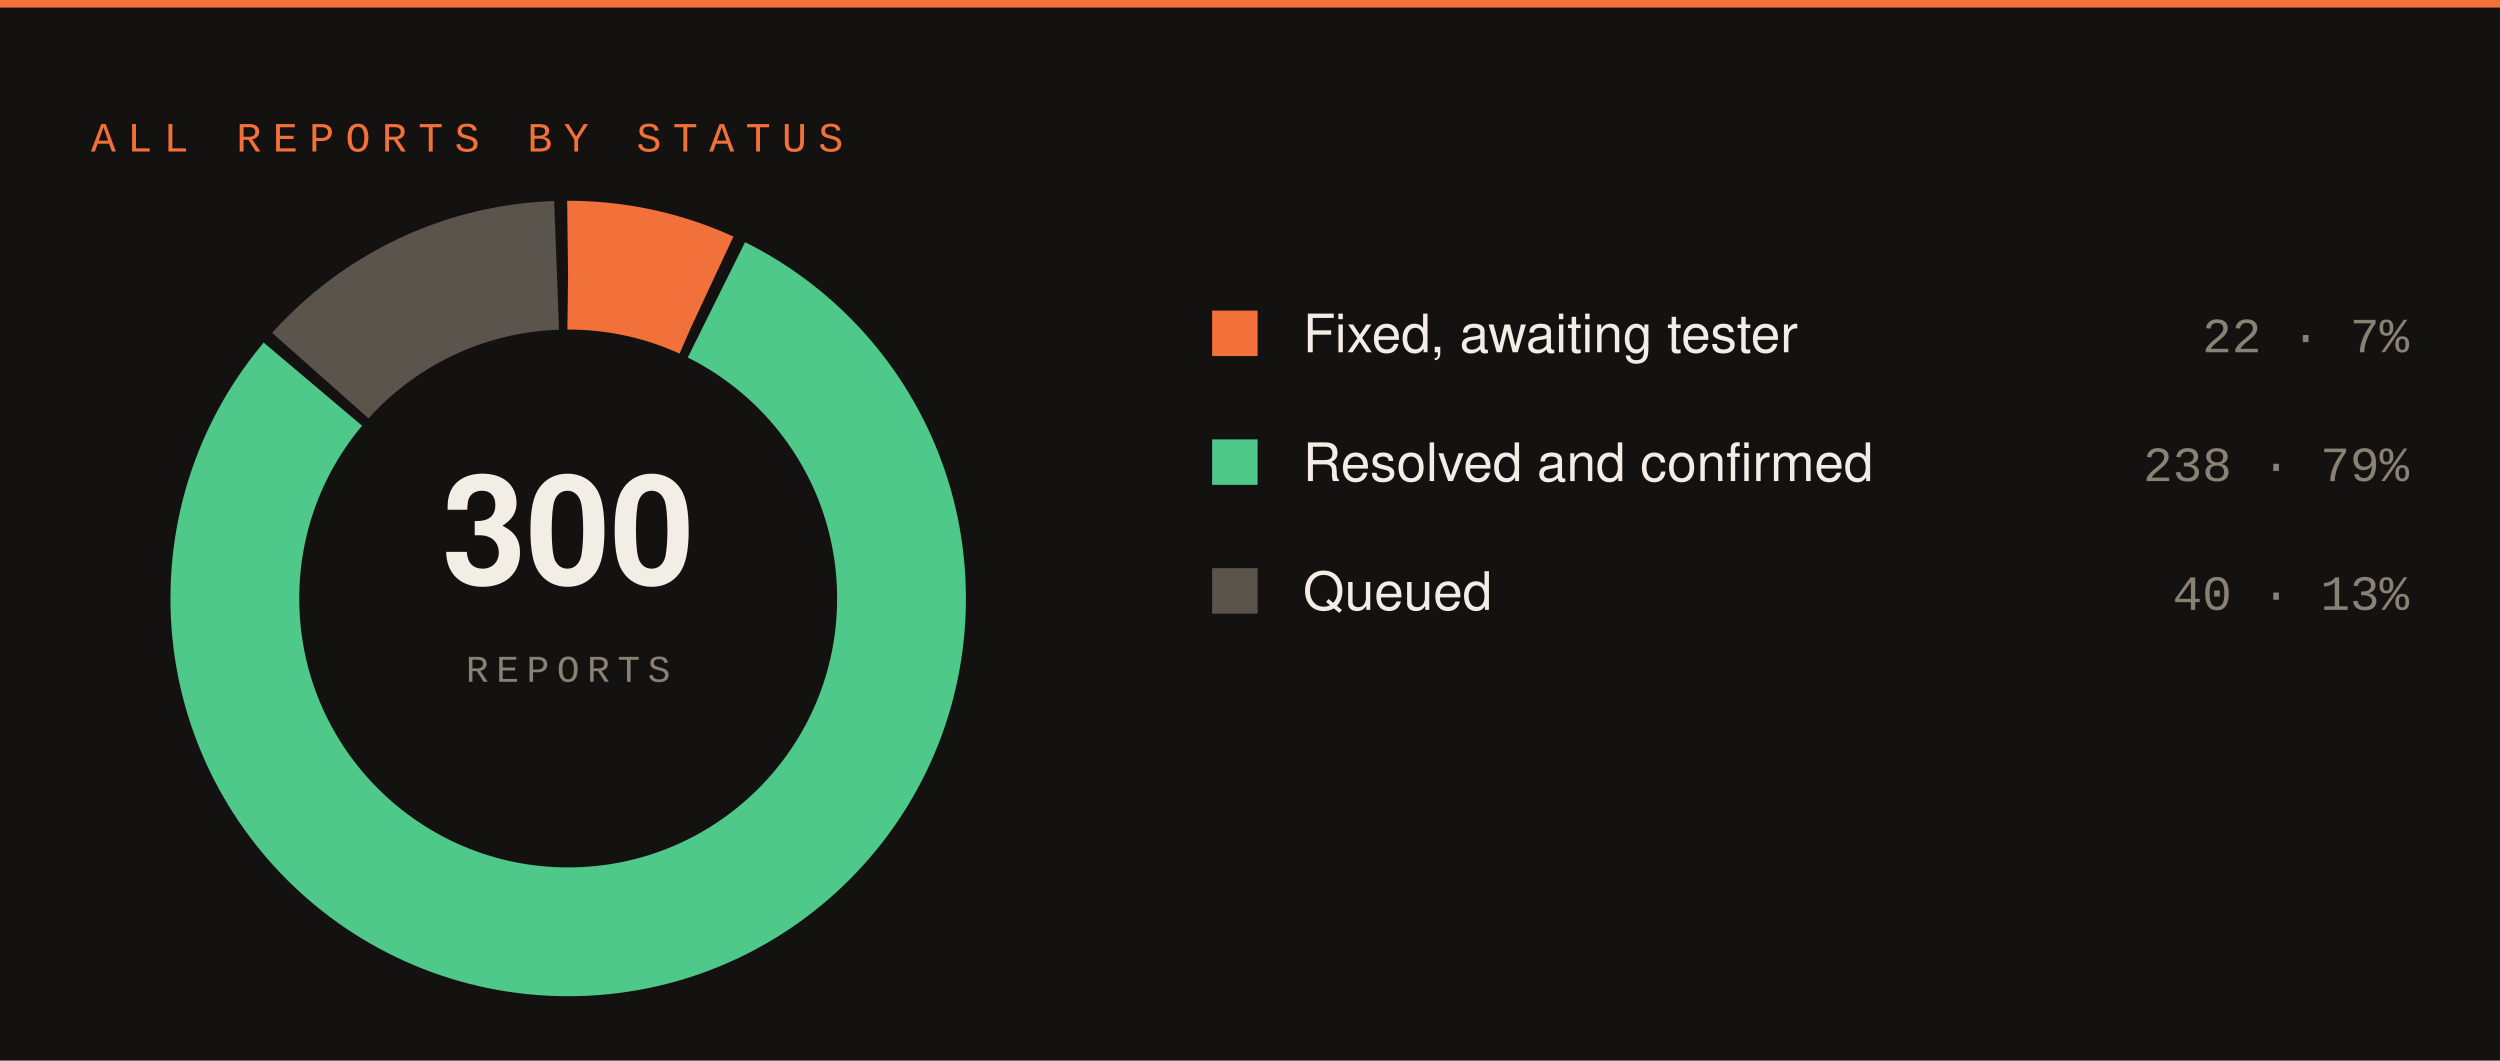
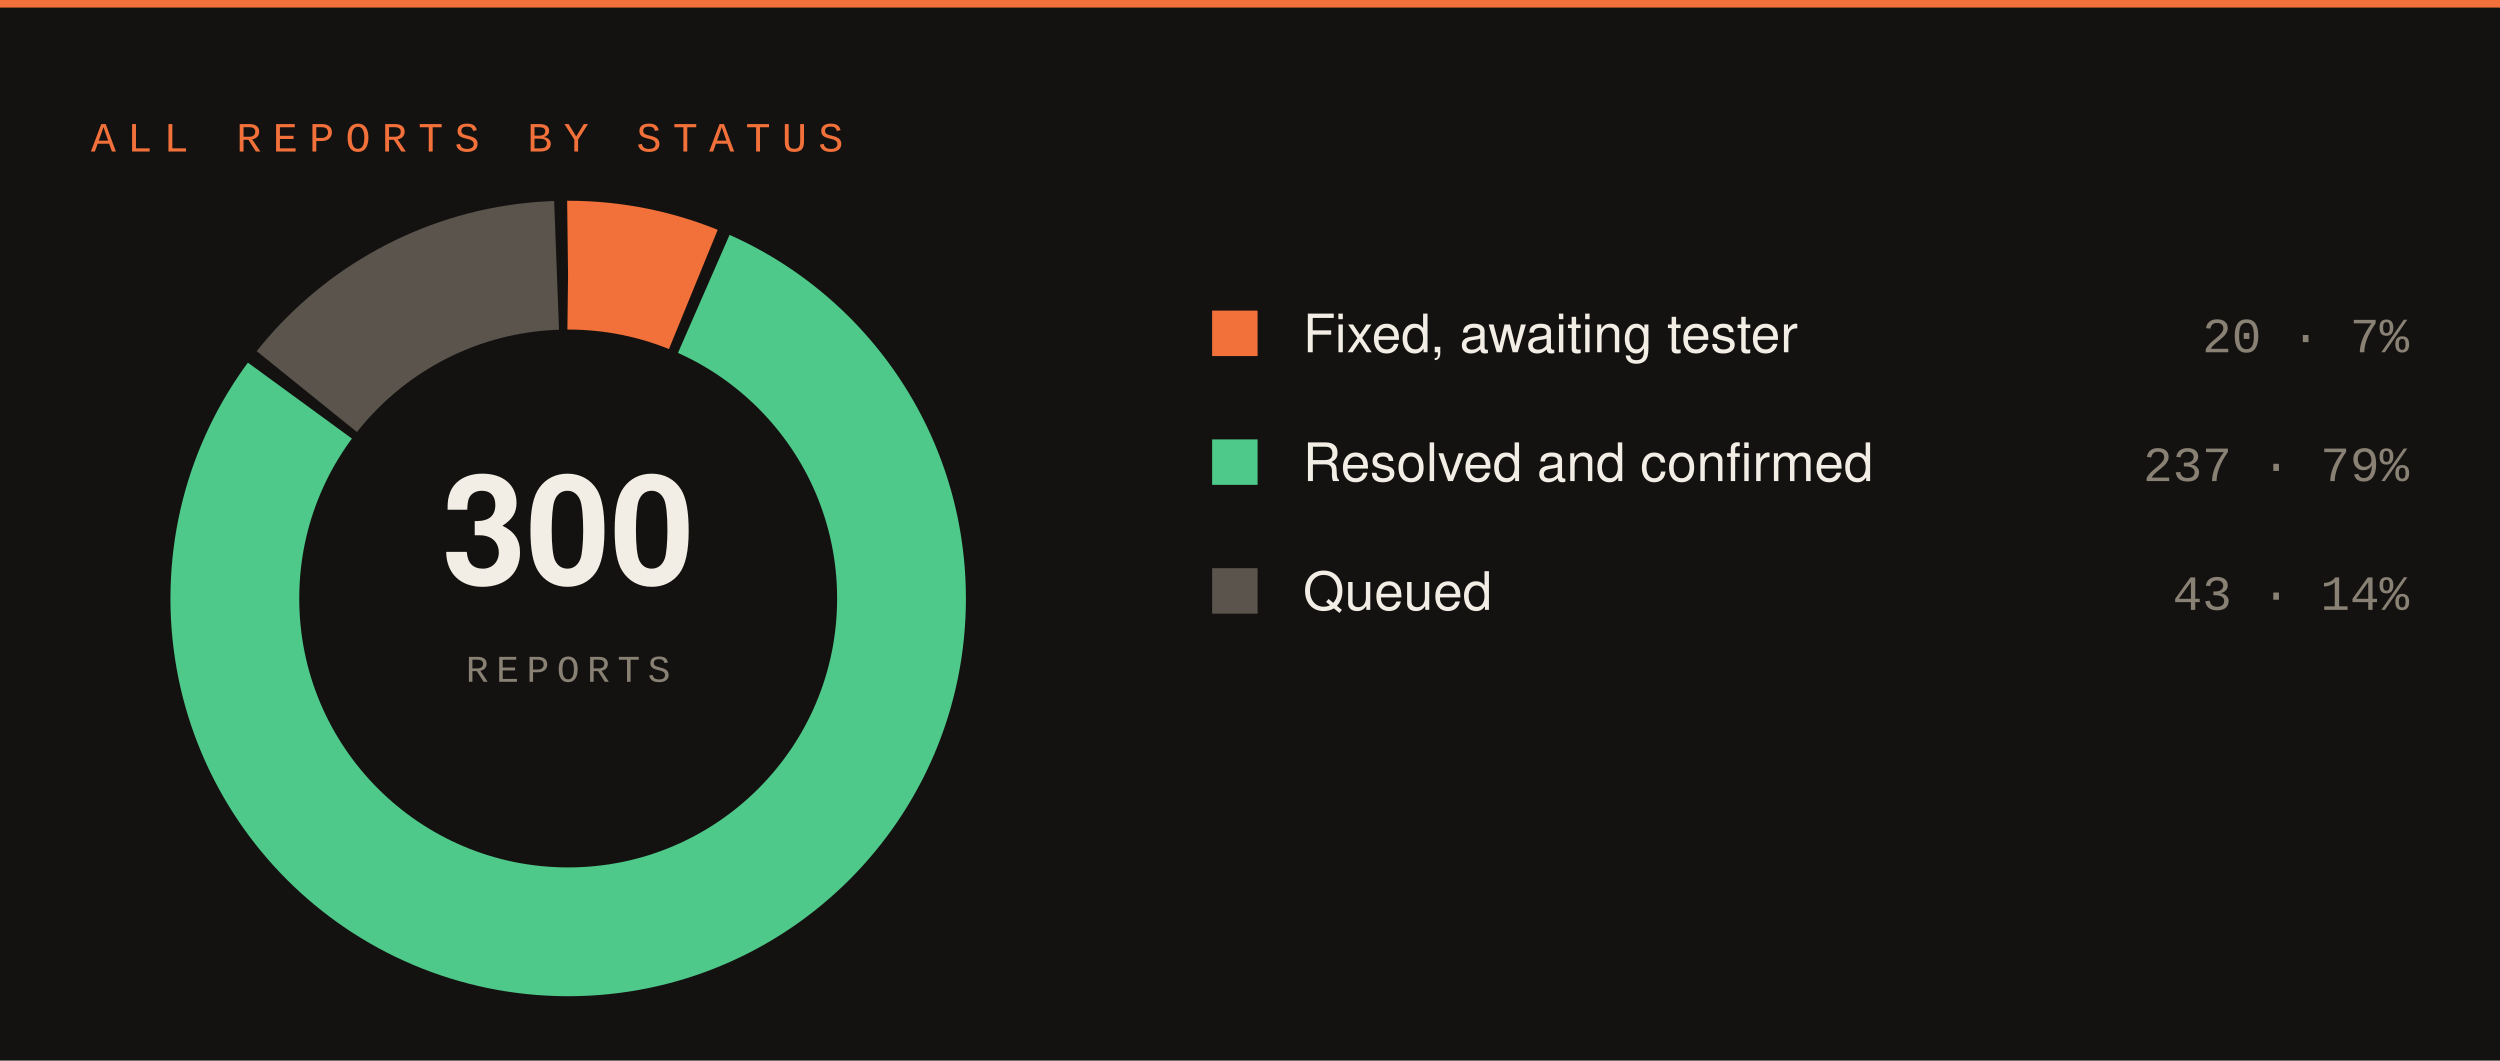
<svg xmlns="http://www.w3.org/2000/svg" width="660" height="280" viewBox="0 0 660 280">
  <rect width="660" height="280" fill="#141210" />
  <rect x="0" y="0" width="660" height="2" fill="#f2703a" />
  <text x="24" y="40" font-family="SFMono-Regular,Consolas,Liberation Mono,monospace" font-size="11" letter-spacing="3" fill="#f2703a">ALL REPORTS BY STATUS</text>
-   <circle cx="150" cy="158" r="88" fill="none" stroke="#f2703a" stroke-width="34" stroke-dasharray="37.55 515.37" stroke-dashoffset="-0.00" transform="rotate(-90 150 158)" />
-   <circle cx="150" cy="158" r="88" fill="none" stroke="#4ec98a" stroke-width="34" stroke-dasharray="435.65 117.27" stroke-dashoffset="-40.55" transform="rotate(-90 150 158)" />
-   <circle cx="150" cy="158" r="88" fill="none" stroke="#5a544c" stroke-width="34" stroke-dasharray="70.72 482.20" stroke-dashoffset="-479.20" transform="rotate(-90 150 158)" />
+   <circle cx="150" cy="158" r="88" fill="none" stroke="#f2703a" stroke-width="34" stroke-dasharray="33.86 519.06" stroke-dashoffset="-0.00" transform="rotate(-90 150 158)" />
+   <circle cx="150" cy="158" r="88" fill="none" stroke="#4ec98a" stroke-width="34" stroke-dasharray="433.81 119.11" stroke-dashoffset="-36.86" transform="rotate(-90 150 158)" />
+   <circle cx="150" cy="158" r="88" fill="none" stroke="#5a544c" stroke-width="34" stroke-dasharray="76.25 476.67" stroke-dashoffset="-473.67" transform="rotate(-90 150 158)" />
  <text x="150" y="154" font-family="-apple-system,Segoe UI,Helvetica,Arial,sans-serif" font-size="40" font-weight="700" fill="#f2ede5" text-anchor="middle">300</text>
  <text x="150" y="180" font-family="SFMono-Regular,Consolas,Liberation Mono,monospace" font-size="10" letter-spacing="2" fill="#8a8175" text-anchor="middle">REPORTS</text>
  <rect x="320" y="82" width="12" height="12" fill="#f2703a" />
  <text x="344" y="93" font-family="-apple-system,Segoe UI,Helvetica,Arial,sans-serif" font-size="14" fill="#f2ede5">Fixed, awaiting tester</text>
-   <text x="636" y="93" font-family="SFMono-Regular,Consolas,Liberation Mono,monospace" font-size="13" fill="#8a8175" text-anchor="end">22 · 7%</text>
+   <text x="636" y="93" font-family="SFMono-Regular,Consolas,Liberation Mono,monospace" font-size="13" fill="#8a8175" text-anchor="end">20 · 7%</text>
  <rect x="320" y="116" width="12" height="12" fill="#4ec98a" />
  <text x="344" y="127" font-family="-apple-system,Segoe UI,Helvetica,Arial,sans-serif" font-size="14" fill="#f2ede5">Resolved and confirmed</text>
-   <text x="636" y="127" font-family="SFMono-Regular,Consolas,Liberation Mono,monospace" font-size="13" fill="#8a8175" text-anchor="end">238 · 79%</text>
+   <text x="636" y="127" font-family="SFMono-Regular,Consolas,Liberation Mono,monospace" font-size="13" fill="#8a8175" text-anchor="end">237 · 79%</text>
  <rect x="320" y="150" width="12" height="12" fill="#5a544c" />
  <text x="344" y="161" font-family="-apple-system,Segoe UI,Helvetica,Arial,sans-serif" font-size="14" fill="#f2ede5">Queued</text>
-   <text x="636" y="161" font-family="SFMono-Regular,Consolas,Liberation Mono,monospace" font-size="13" fill="#8a8175" text-anchor="end">40 · 13%</text>
+   <text x="636" y="161" font-family="SFMono-Regular,Consolas,Liberation Mono,monospace" font-size="13" fill="#8a8175" text-anchor="end">43 · 14%</text>
</svg>
